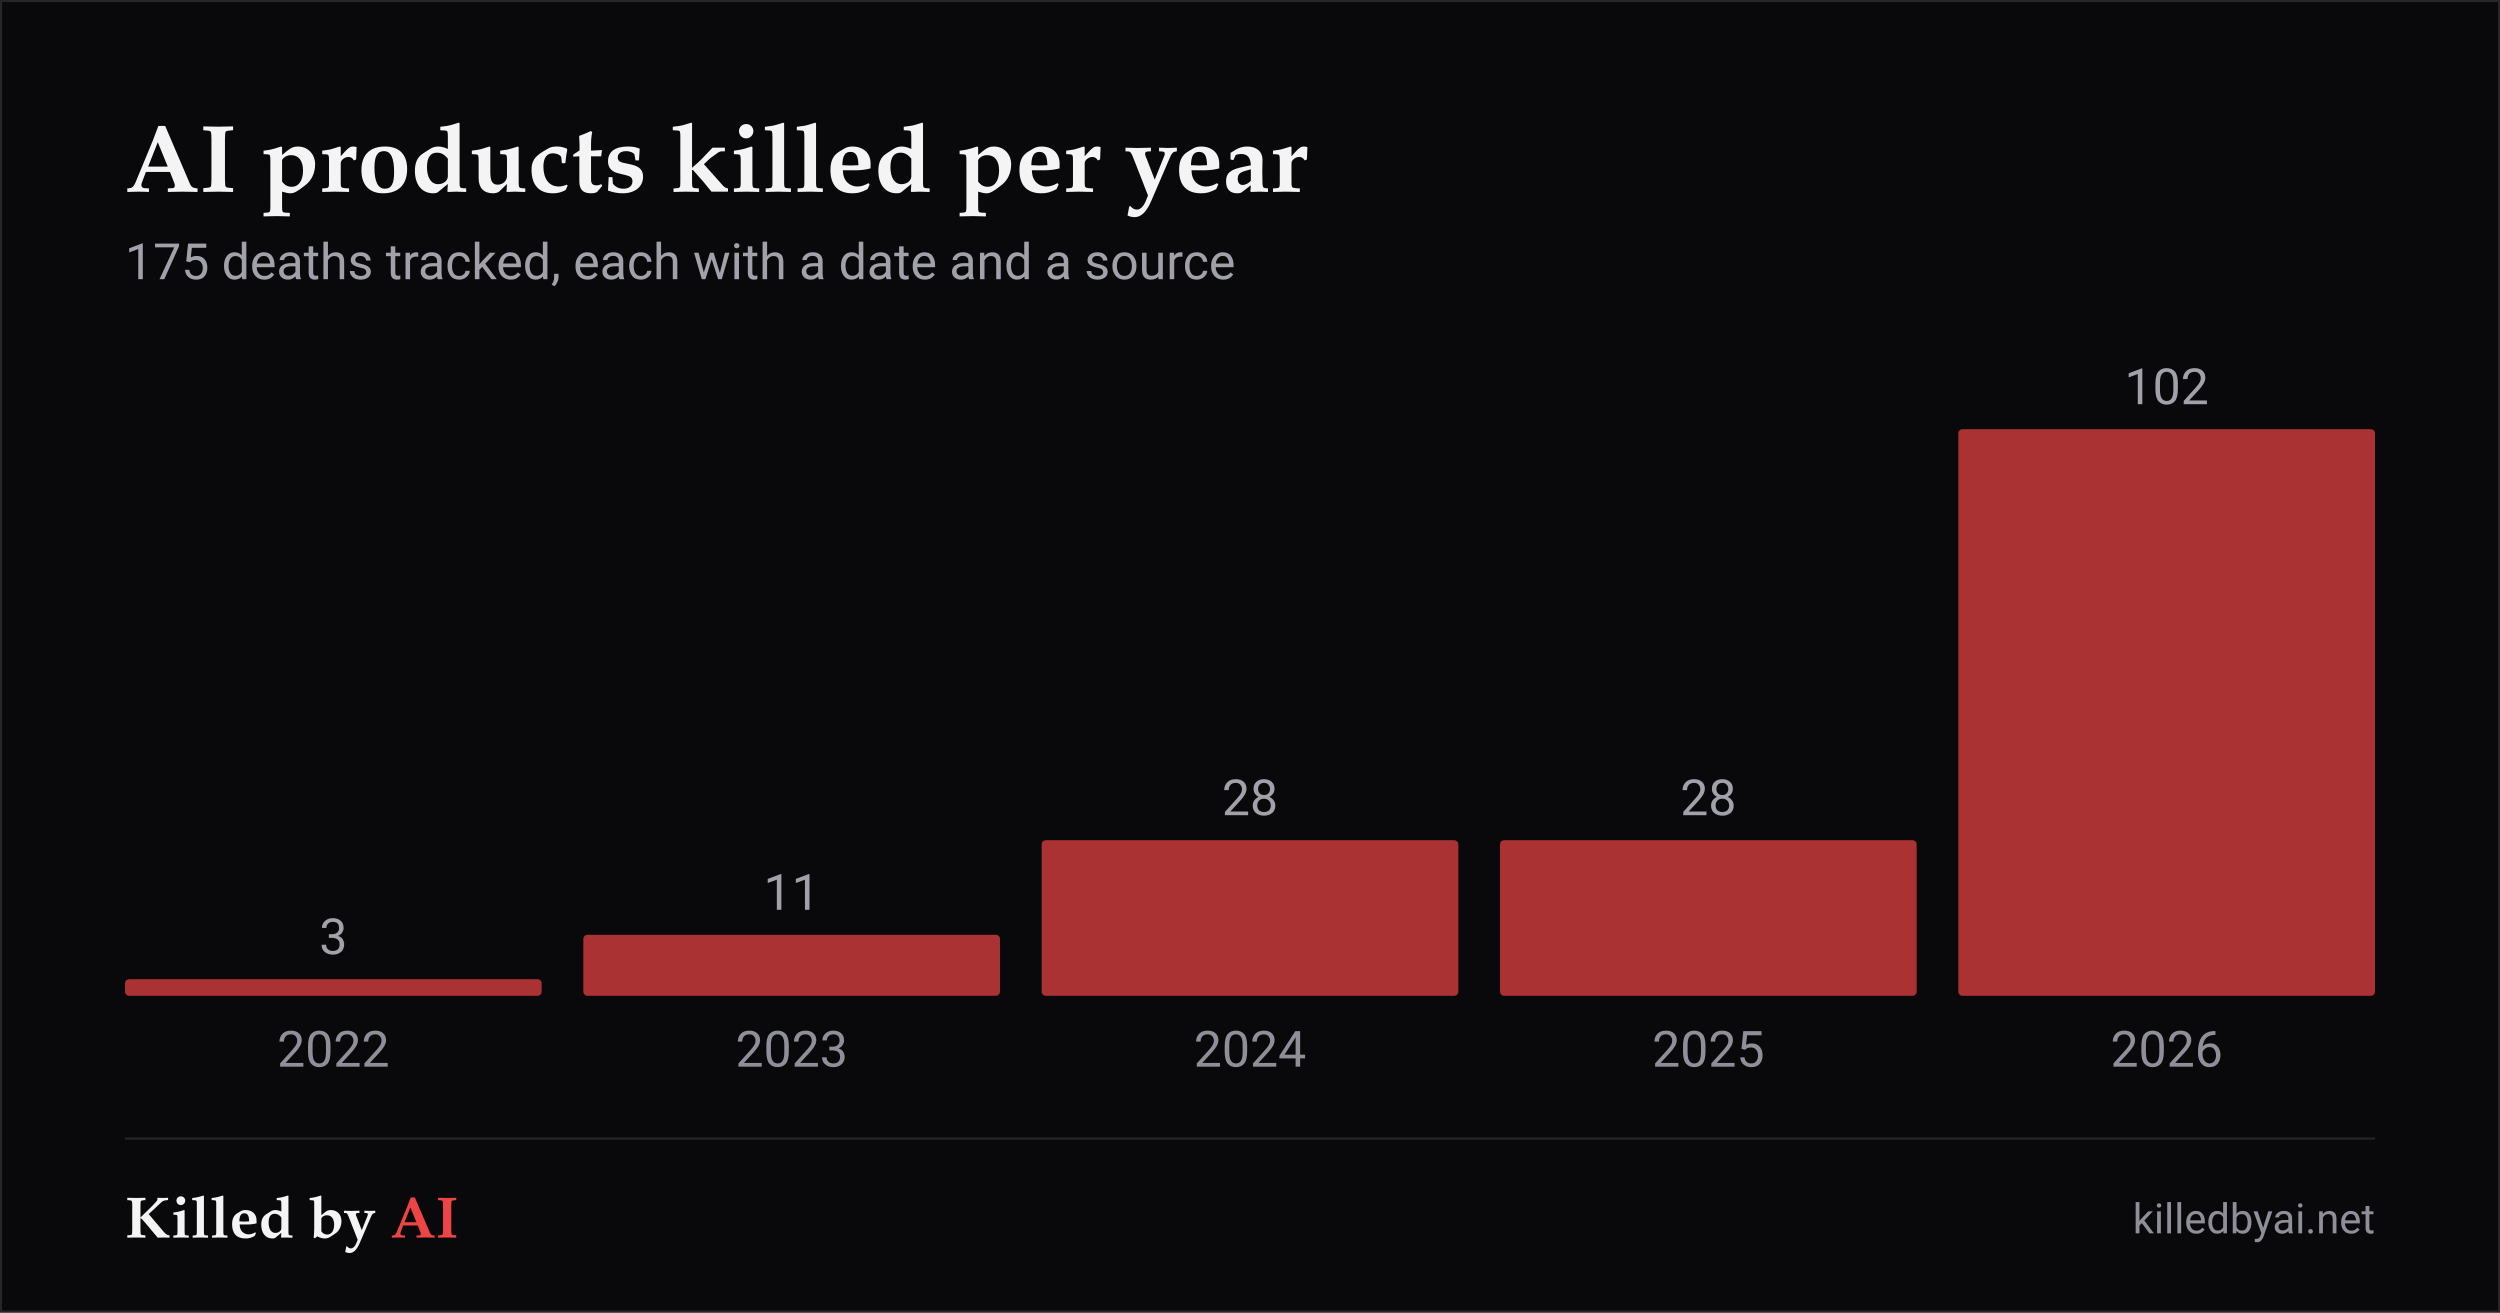
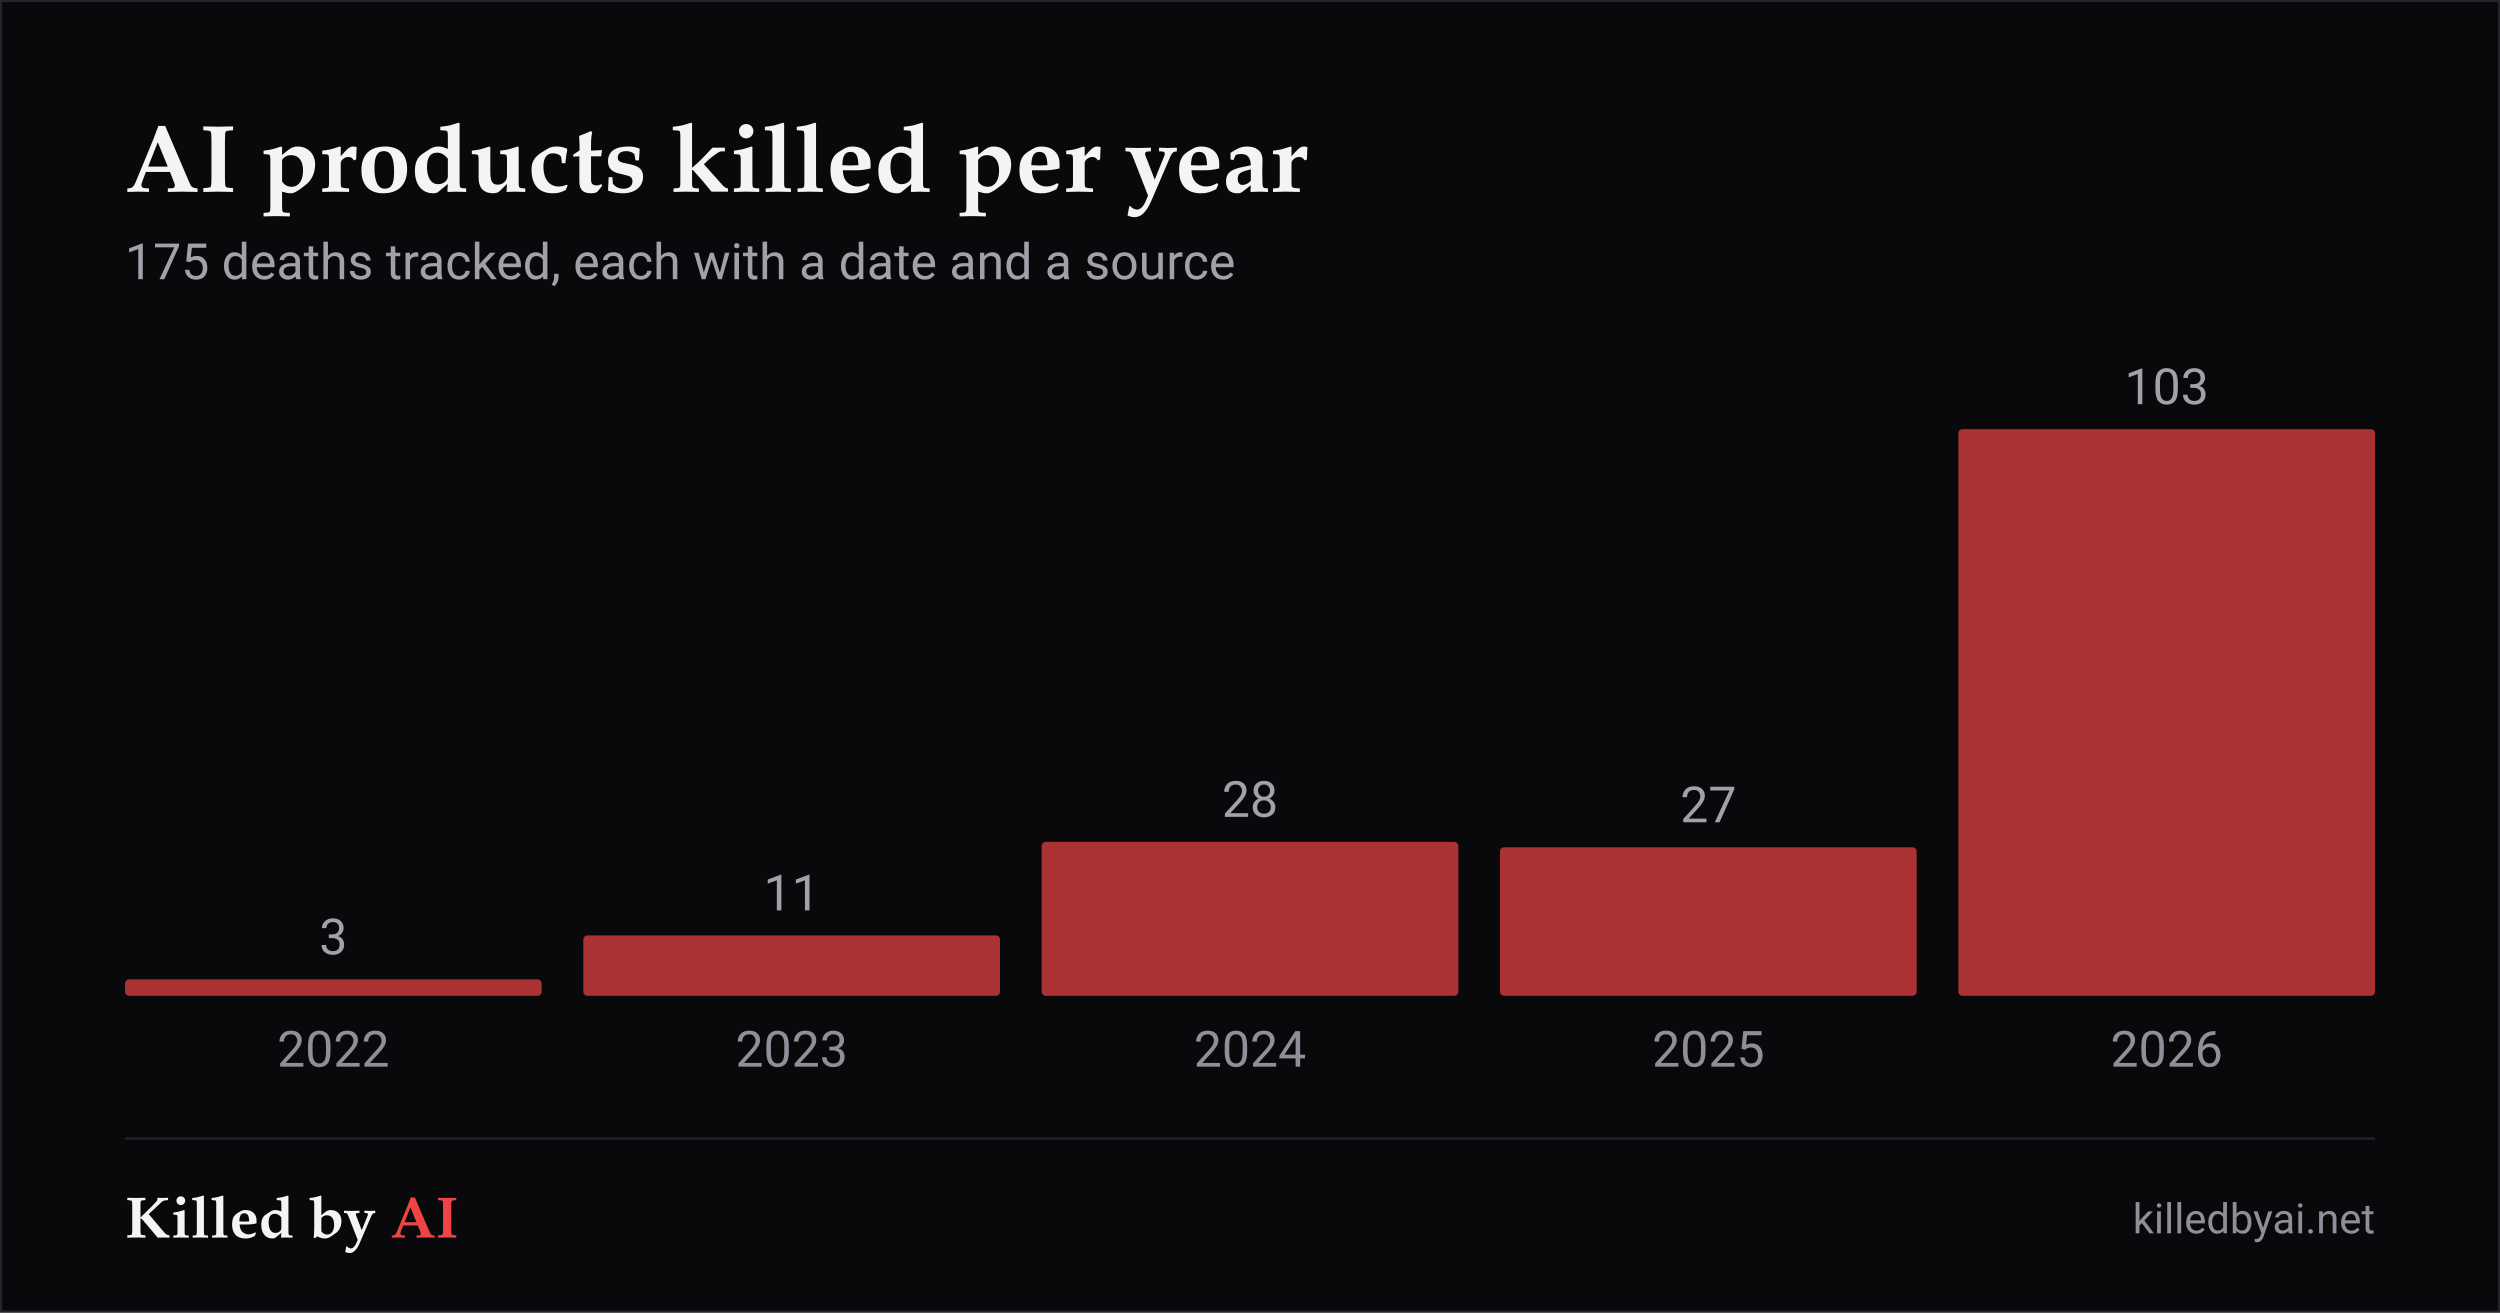
<svg xmlns="http://www.w3.org/2000/svg" width="1200" height="630" viewBox="0 0 1200 630" role="img" aria-label="AI products killed per year">
  <rect width="1200" height="630" fill="#09090b" />
  <rect x=".5" y=".5" width="1199" height="629" fill="none" stroke="#26262a" />
  <text x="60" y="92" font-family="'Iowan Old Style', 'Palatino Linotype', Palatino, 'Book Antiqua', Georgia, serif" font-size="46" font-weight="700" fill="#f4f4f5">AI products killed per year</text>
  <text x="60" y="134" font-family="-apple-system, BlinkMacSystemFont, 'Segoe UI', Roboto, 'Helvetica Neue', Arial, sans-serif" font-size="24" fill="#a1a1aa">175 deaths tracked, each with a date and a source</text>
-   <rect x="60.0" y="470.0" width="200.0" height="8.0" rx="2" fill="#ef4444" fill-opacity=".7" />
-   <text x="160.0" y="458.0" text-anchor="middle" font-family="-apple-system, BlinkMacSystemFont, 'Segoe UI', Roboto, 'Helvetica Neue', Arial, sans-serif" font-size="24" fill="#a1a1aa">3</text>
+   <rect x="60.0" y="470.1" width="200.0" height="7.9" rx="2" fill="#ef4444" fill-opacity=".7" />
+   <text x="160.0" y="458.1" text-anchor="middle" font-family="-apple-system, BlinkMacSystemFont, 'Segoe UI', Roboto, 'Helvetica Neue', Arial, sans-serif" font-size="24" fill="#a1a1aa">3</text>
  <text x="160.0" y="512" text-anchor="middle" font-family="-apple-system, BlinkMacSystemFont, 'Segoe UI', Roboto, 'Helvetica Neue', Arial, sans-serif" font-size="24" fill="#8f8f99">2022</text>
-   <rect x="280.0" y="448.7" width="200.0" height="29.3" rx="2" fill="#ef4444" fill-opacity=".7" />
-   <text x="380.0" y="436.7" text-anchor="middle" font-family="-apple-system, BlinkMacSystemFont, 'Segoe UI', Roboto, 'Helvetica Neue', Arial, sans-serif" font-size="24" fill="#a1a1aa">11</text>
+   <rect x="280.0" y="449.0" width="200.0" height="29.0" rx="2" fill="#ef4444" fill-opacity=".7" />
+   <text x="380.0" y="437.0" text-anchor="middle" font-family="-apple-system, BlinkMacSystemFont, 'Segoe UI', Roboto, 'Helvetica Neue', Arial, sans-serif" font-size="24" fill="#a1a1aa">11</text>
  <text x="380.0" y="512" text-anchor="middle" font-family="-apple-system, BlinkMacSystemFont, 'Segoe UI', Roboto, 'Helvetica Neue', Arial, sans-serif" font-size="24" fill="#8f8f99">2023</text>
-   <rect x="500.0" y="403.3" width="200.0" height="74.7" rx="2" fill="#ef4444" fill-opacity=".7" />
-   <text x="600.0" y="391.3" text-anchor="middle" font-family="-apple-system, BlinkMacSystemFont, 'Segoe UI', Roboto, 'Helvetica Neue', Arial, sans-serif" font-size="24" fill="#a1a1aa">28</text>
+   <rect x="500.0" y="404.1" width="200.0" height="73.9" rx="2" fill="#ef4444" fill-opacity=".7" />
+   <text x="600.0" y="392.1" text-anchor="middle" font-family="-apple-system, BlinkMacSystemFont, 'Segoe UI', Roboto, 'Helvetica Neue', Arial, sans-serif" font-size="24" fill="#a1a1aa">28</text>
  <text x="600.0" y="512" text-anchor="middle" font-family="-apple-system, BlinkMacSystemFont, 'Segoe UI', Roboto, 'Helvetica Neue', Arial, sans-serif" font-size="24" fill="#8f8f99">2024</text>
-   <rect x="720.0" y="403.3" width="200.0" height="74.7" rx="2" fill="#ef4444" fill-opacity=".7" />
-   <text x="820.0" y="391.3" text-anchor="middle" font-family="-apple-system, BlinkMacSystemFont, 'Segoe UI', Roboto, 'Helvetica Neue', Arial, sans-serif" font-size="24" fill="#a1a1aa">28</text>
+   <rect x="720.0" y="406.7" width="200.0" height="71.3" rx="2" fill="#ef4444" fill-opacity=".7" />
+   <text x="820.0" y="394.7" text-anchor="middle" font-family="-apple-system, BlinkMacSystemFont, 'Segoe UI', Roboto, 'Helvetica Neue', Arial, sans-serif" font-size="24" fill="#a1a1aa">27</text>
  <text x="820.0" y="512" text-anchor="middle" font-family="-apple-system, BlinkMacSystemFont, 'Segoe UI', Roboto, 'Helvetica Neue', Arial, sans-serif" font-size="24" fill="#8f8f99">2025</text>
  <rect x="940.0" y="206.0" width="200.0" height="272.0" rx="2" fill="#ef4444" fill-opacity=".7" />
-   <text x="1040.0" y="194.0" text-anchor="middle" font-family="-apple-system, BlinkMacSystemFont, 'Segoe UI', Roboto, 'Helvetica Neue', Arial, sans-serif" font-size="24" fill="#a1a1aa">102</text>
+   <text x="1040.0" y="194.0" text-anchor="middle" font-family="-apple-system, BlinkMacSystemFont, 'Segoe UI', Roboto, 'Helvetica Neue', Arial, sans-serif" font-size="24" fill="#a1a1aa">103</text>
  <text x="1040.0" y="512" text-anchor="middle" font-family="-apple-system, BlinkMacSystemFont, 'Segoe UI', Roboto, 'Helvetica Neue', Arial, sans-serif" font-size="24" fill="#8f8f99">2026</text>
  <rect x="60" y="546" width="1080" height="1" fill="#26262a" />
  <text x="60" y="594" font-family="'Iowan Old Style', 'Palatino Linotype', Palatino, 'Book Antiqua', Georgia, serif" font-size="28" font-weight="700" fill="#f4f4f5">Killed by <tspan fill="#ef4444">AI</tspan>
  </text>
  <text x="1140" y="592" text-anchor="end" font-family="-apple-system, BlinkMacSystemFont, 'Segoe UI', Roboto, 'Helvetica Neue', Arial, sans-serif" font-size="20" fill="#8f8f99">killedbyai.net</text>
</svg>
